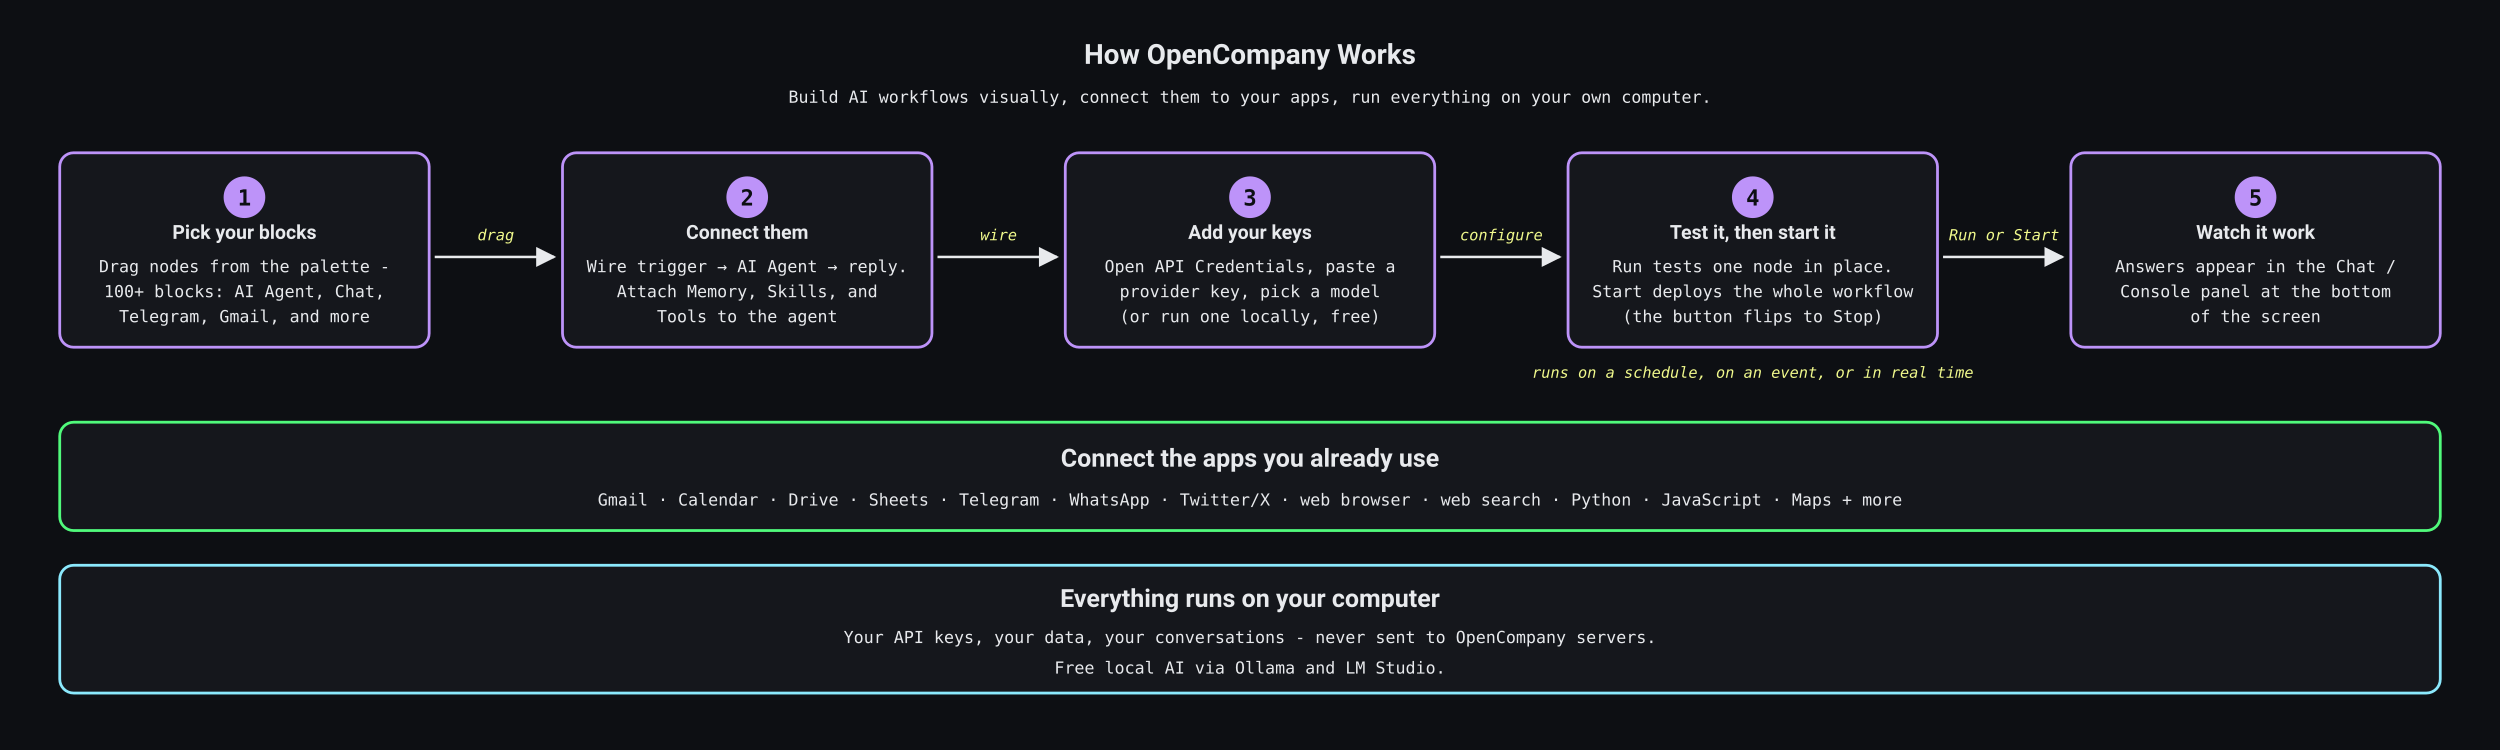
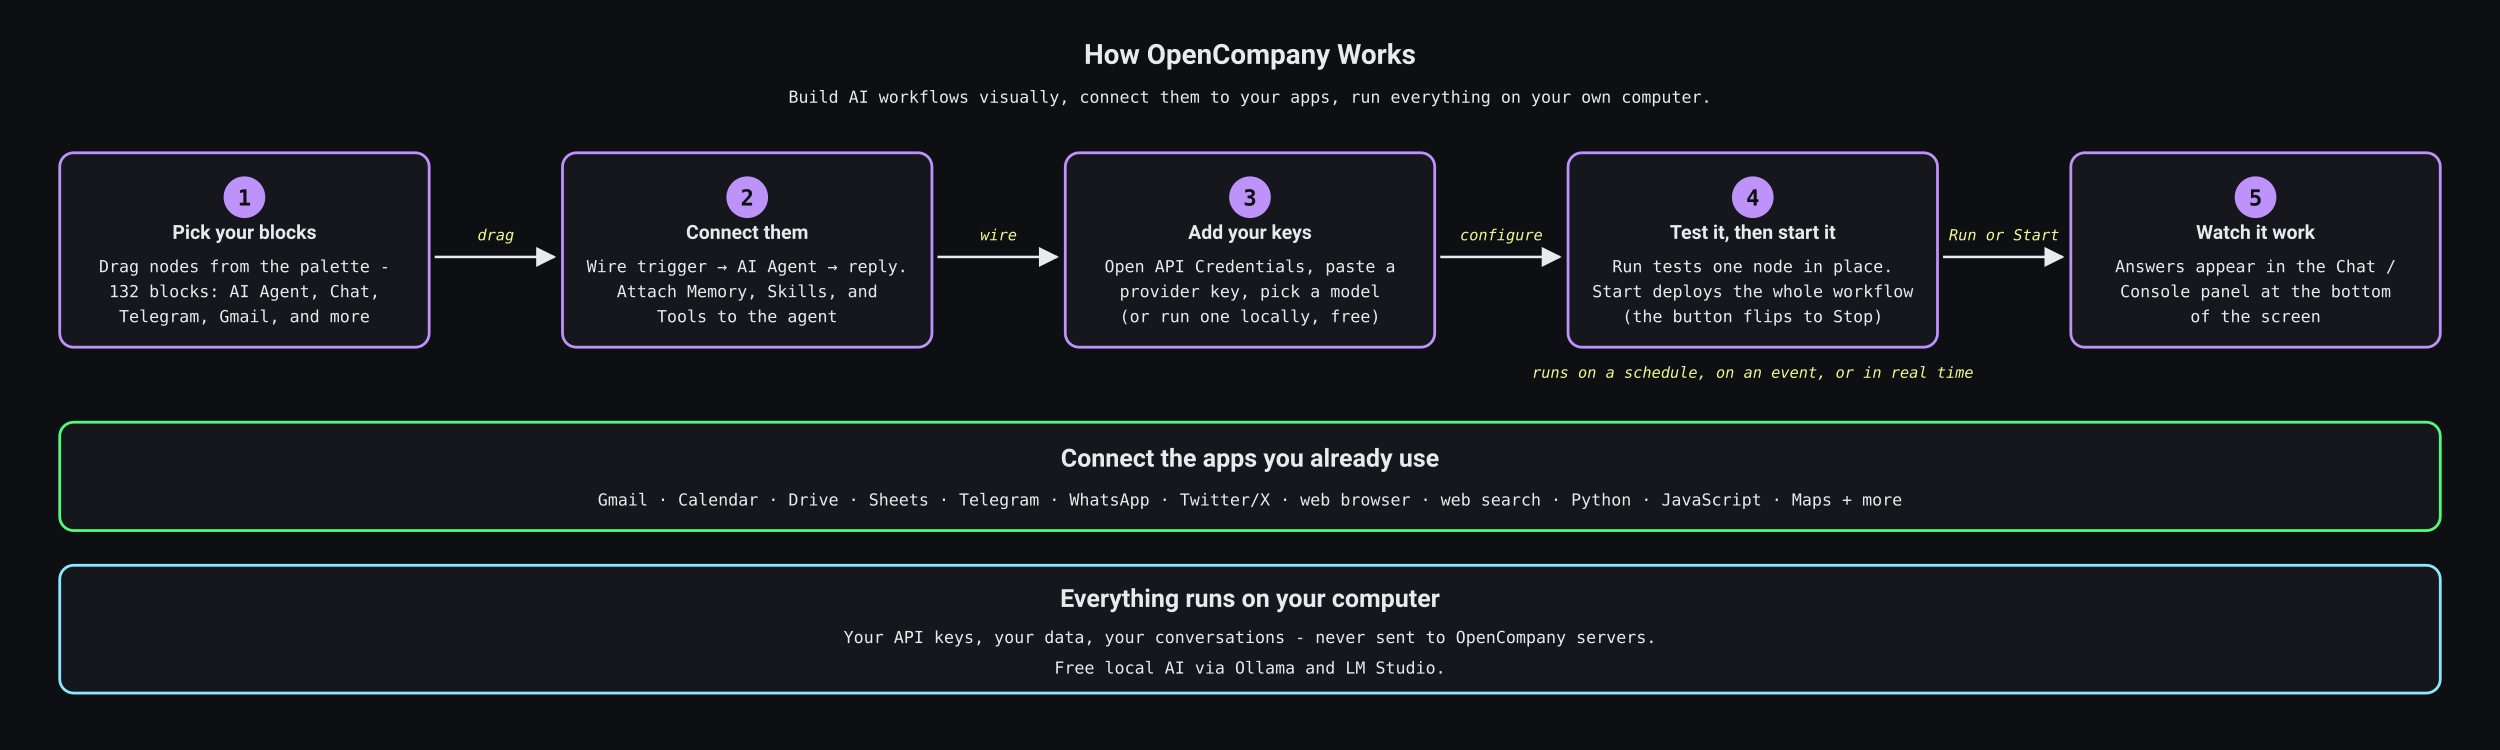
<svg xmlns="http://www.w3.org/2000/svg" viewBox="0 0 1800 540" width="100%" preserveAspectRatio="xMidYMid meet" font-family="ui-monospace, SFMono-Regular, 'SF Mono', Menlo, Monaco, Consolas, monospace">
  <defs>
    <marker id="arrow" viewBox="0 0 10 10" refX="9" refY="5" markerWidth="8" markerHeight="8" orient="auto-start-reverse">
      <path d="M0,0 L10,5 L0,10 z" fill="#e8eaed" />
    </marker>
    <style>
      .bg { fill: #0d0f13; }
      .panel { fill: #15171c; stroke-width: 2; }
      .p-cyan { stroke: #8be9fd; } .p-purple { stroke: #bd93f9; } .p-orange { stroke: #ffb86c; } .p-green { stroke: #50fa7b; } .p-pink { stroke: #ff79c6; }
      .title { fill: #e8eaed; font-size: 20px; font-weight: 700; }
      .h1 { fill: #e8eaed; font-size: 18px; font-weight: 700; }
      .h2 { fill: #e8eaed; font-size: 14px; font-weight: 700; }
      .sub { fill: #e8eaed; font-size: 12px; }
      .small { fill: #e8eaed; font-size: 10px; }
      .label { fill: #f1fa8c; font-size: 11px; font-style: italic; }
      .conn { stroke: #e8eaed; stroke-width: 1.8; fill: none; }
      .conn-dot { stroke: #9aa1ac; stroke-width: 1.5; fill: none; stroke-dasharray: 4 4; }
      .box { fill: #1b1e25; stroke-width: 1.5; }
      .tier-label { fill: #9aa1ac; font-size: 11px; text-transform: uppercase; letter-spacing: 1px; }
      .accent-cyan { fill: #8be9fd; } .accent-purple { fill: #bd93f9; } .accent-green { fill: #50fa7b; } .accent-orange { fill: #ffb86c; } .accent-pink { fill: #ff79c6; }
          .title, .h1, .h2 { font-family: 'Geist Variable', system-ui, -apple-system, BlinkMacSystemFont, 'Segoe UI', Roboto, sans-serif; }
    </style>
  </defs>
  <rect class="bg" width="1800" height="540" />
  <text class="title" x="900" y="46" text-anchor="middle">How OpenCompany Works</text>
  <text class="sub" x="900" y="74" text-anchor="middle">Build AI workflows visually, connect them to your apps, run everything on your own computer.</text>
  <rect class="panel p-purple" x="43" y="110" width="266" height="140" rx="10" />
  <circle class="accent-purple" cx="176" cy="142" r="15" />
  <text x="176" y="148" text-anchor="middle" font-size="16" font-weight="700" fill="#0d0f13">1</text>
  <text class="h2" x="176" y="172" text-anchor="middle">Pick your blocks</text>
  <text class="sub" x="176" y="196" text-anchor="middle">Drag nodes from the palette -</text>
-   <text class="sub" x="176" y="214" text-anchor="middle">100+ blocks: AI Agent, Chat,</text>
+   <text class="sub" x="176" y="214" text-anchor="middle">132 blocks: AI Agent, Chat,</text>
  <text class="sub" x="176" y="232" text-anchor="middle">Telegram, Gmail, and more</text>
  <text class="label" x="357" y="173" text-anchor="middle">drag</text>
  <path class="conn" d="M 313 185 L 399 185" marker-end="url(#arrow)" />
  <rect class="panel p-purple" x="405" y="110" width="266" height="140" rx="10" />
  <circle class="accent-purple" cx="538" cy="142" r="15" />
  <text x="538" y="148" text-anchor="middle" font-size="16" font-weight="700" fill="#0d0f13">2</text>
  <text class="h2" x="538" y="172" text-anchor="middle">Connect them</text>
  <text class="sub" x="538" y="196" text-anchor="middle">Wire trigger → AI Agent → reply.</text>
  <text class="sub" x="538" y="214" text-anchor="middle">Attach Memory, Skills, and</text>
  <text class="sub" x="538" y="232" text-anchor="middle">Tools to the agent</text>
  <text class="label" x="719" y="173" text-anchor="middle">wire</text>
  <path class="conn" d="M 675 185 L 761 185" marker-end="url(#arrow)" />
  <rect class="panel p-purple" x="767" y="110" width="266" height="140" rx="10" />
  <circle class="accent-purple" cx="900" cy="142" r="15" />
  <text x="900" y="148" text-anchor="middle" font-size="16" font-weight="700" fill="#0d0f13">3</text>
  <text class="h2" x="900" y="172" text-anchor="middle">Add your keys</text>
  <text class="sub" x="900" y="196" text-anchor="middle">Open API Credentials, paste a</text>
  <text class="sub" x="900" y="214" text-anchor="middle">provider key, pick a model</text>
  <text class="sub" x="900" y="232" text-anchor="middle">(or run one locally, free)</text>
  <text class="label" x="1081" y="173" text-anchor="middle">configure</text>
  <path class="conn" d="M 1037 185 L 1123 185" marker-end="url(#arrow)" />
  <rect class="panel p-purple" x="1129" y="110" width="266" height="140" rx="10" />
  <circle class="accent-purple" cx="1262" cy="142" r="15" />
  <text x="1262" y="148" text-anchor="middle" font-size="16" font-weight="700" fill="#0d0f13">4</text>
  <text class="h2" x="1262" y="172" text-anchor="middle">Test it, then start it</text>
  <text class="sub" x="1262" y="196" text-anchor="middle">Run tests one node in place.</text>
  <text class="sub" x="1262" y="214" text-anchor="middle">Start deploys the whole workflow</text>
  <text class="sub" x="1262" y="232" text-anchor="middle">(the button flips to Stop)</text>
  <text class="label" x="1262" y="272" text-anchor="middle">runs on a schedule, on an event, or in real time</text>
  <text class="label" x="1443" y="173" text-anchor="middle">Run or Start</text>
  <path class="conn" d="M 1399 185 L 1485 185" marker-end="url(#arrow)" />
  <rect class="panel p-purple" x="1491" y="110" width="266" height="140" rx="10" />
  <circle class="accent-purple" cx="1624" cy="142" r="15" />
  <text x="1624" y="148" text-anchor="middle" font-size="16" font-weight="700" fill="#0d0f13">5</text>
  <text class="h2" x="1624" y="172" text-anchor="middle">Watch it work</text>
  <text class="sub" x="1624" y="196" text-anchor="middle">Answers appear in the Chat /</text>
  <text class="sub" x="1624" y="214" text-anchor="middle">Console panel at the bottom</text>
  <text class="sub" x="1624" y="232" text-anchor="middle">of the screen</text>
  <rect class="panel p-green" x="43" y="304" width="1714" height="78" rx="10" />
  <text class="h1" x="900" y="336" text-anchor="middle">Connect the apps you already use</text>
  <text class="sub" x="900" y="364" text-anchor="middle">Gmail · Calendar · Drive · Sheets · Telegram · WhatsApp · Twitter/X · web browser · web search · Python · JavaScript · Maps + more</text>
  <rect class="panel p-cyan" x="43" y="407" width="1714" height="92" rx="10" />
  <text class="h1" x="900" y="437" text-anchor="middle">Everything runs on your computer</text>
  <text class="sub" x="900" y="463" text-anchor="middle">Your API keys, your data, your conversations - never sent to OpenCompany servers.</text>
  <text class="sub" x="900" y="485" text-anchor="middle">Free local AI via Ollama and LM Studio.</text>
</svg>
